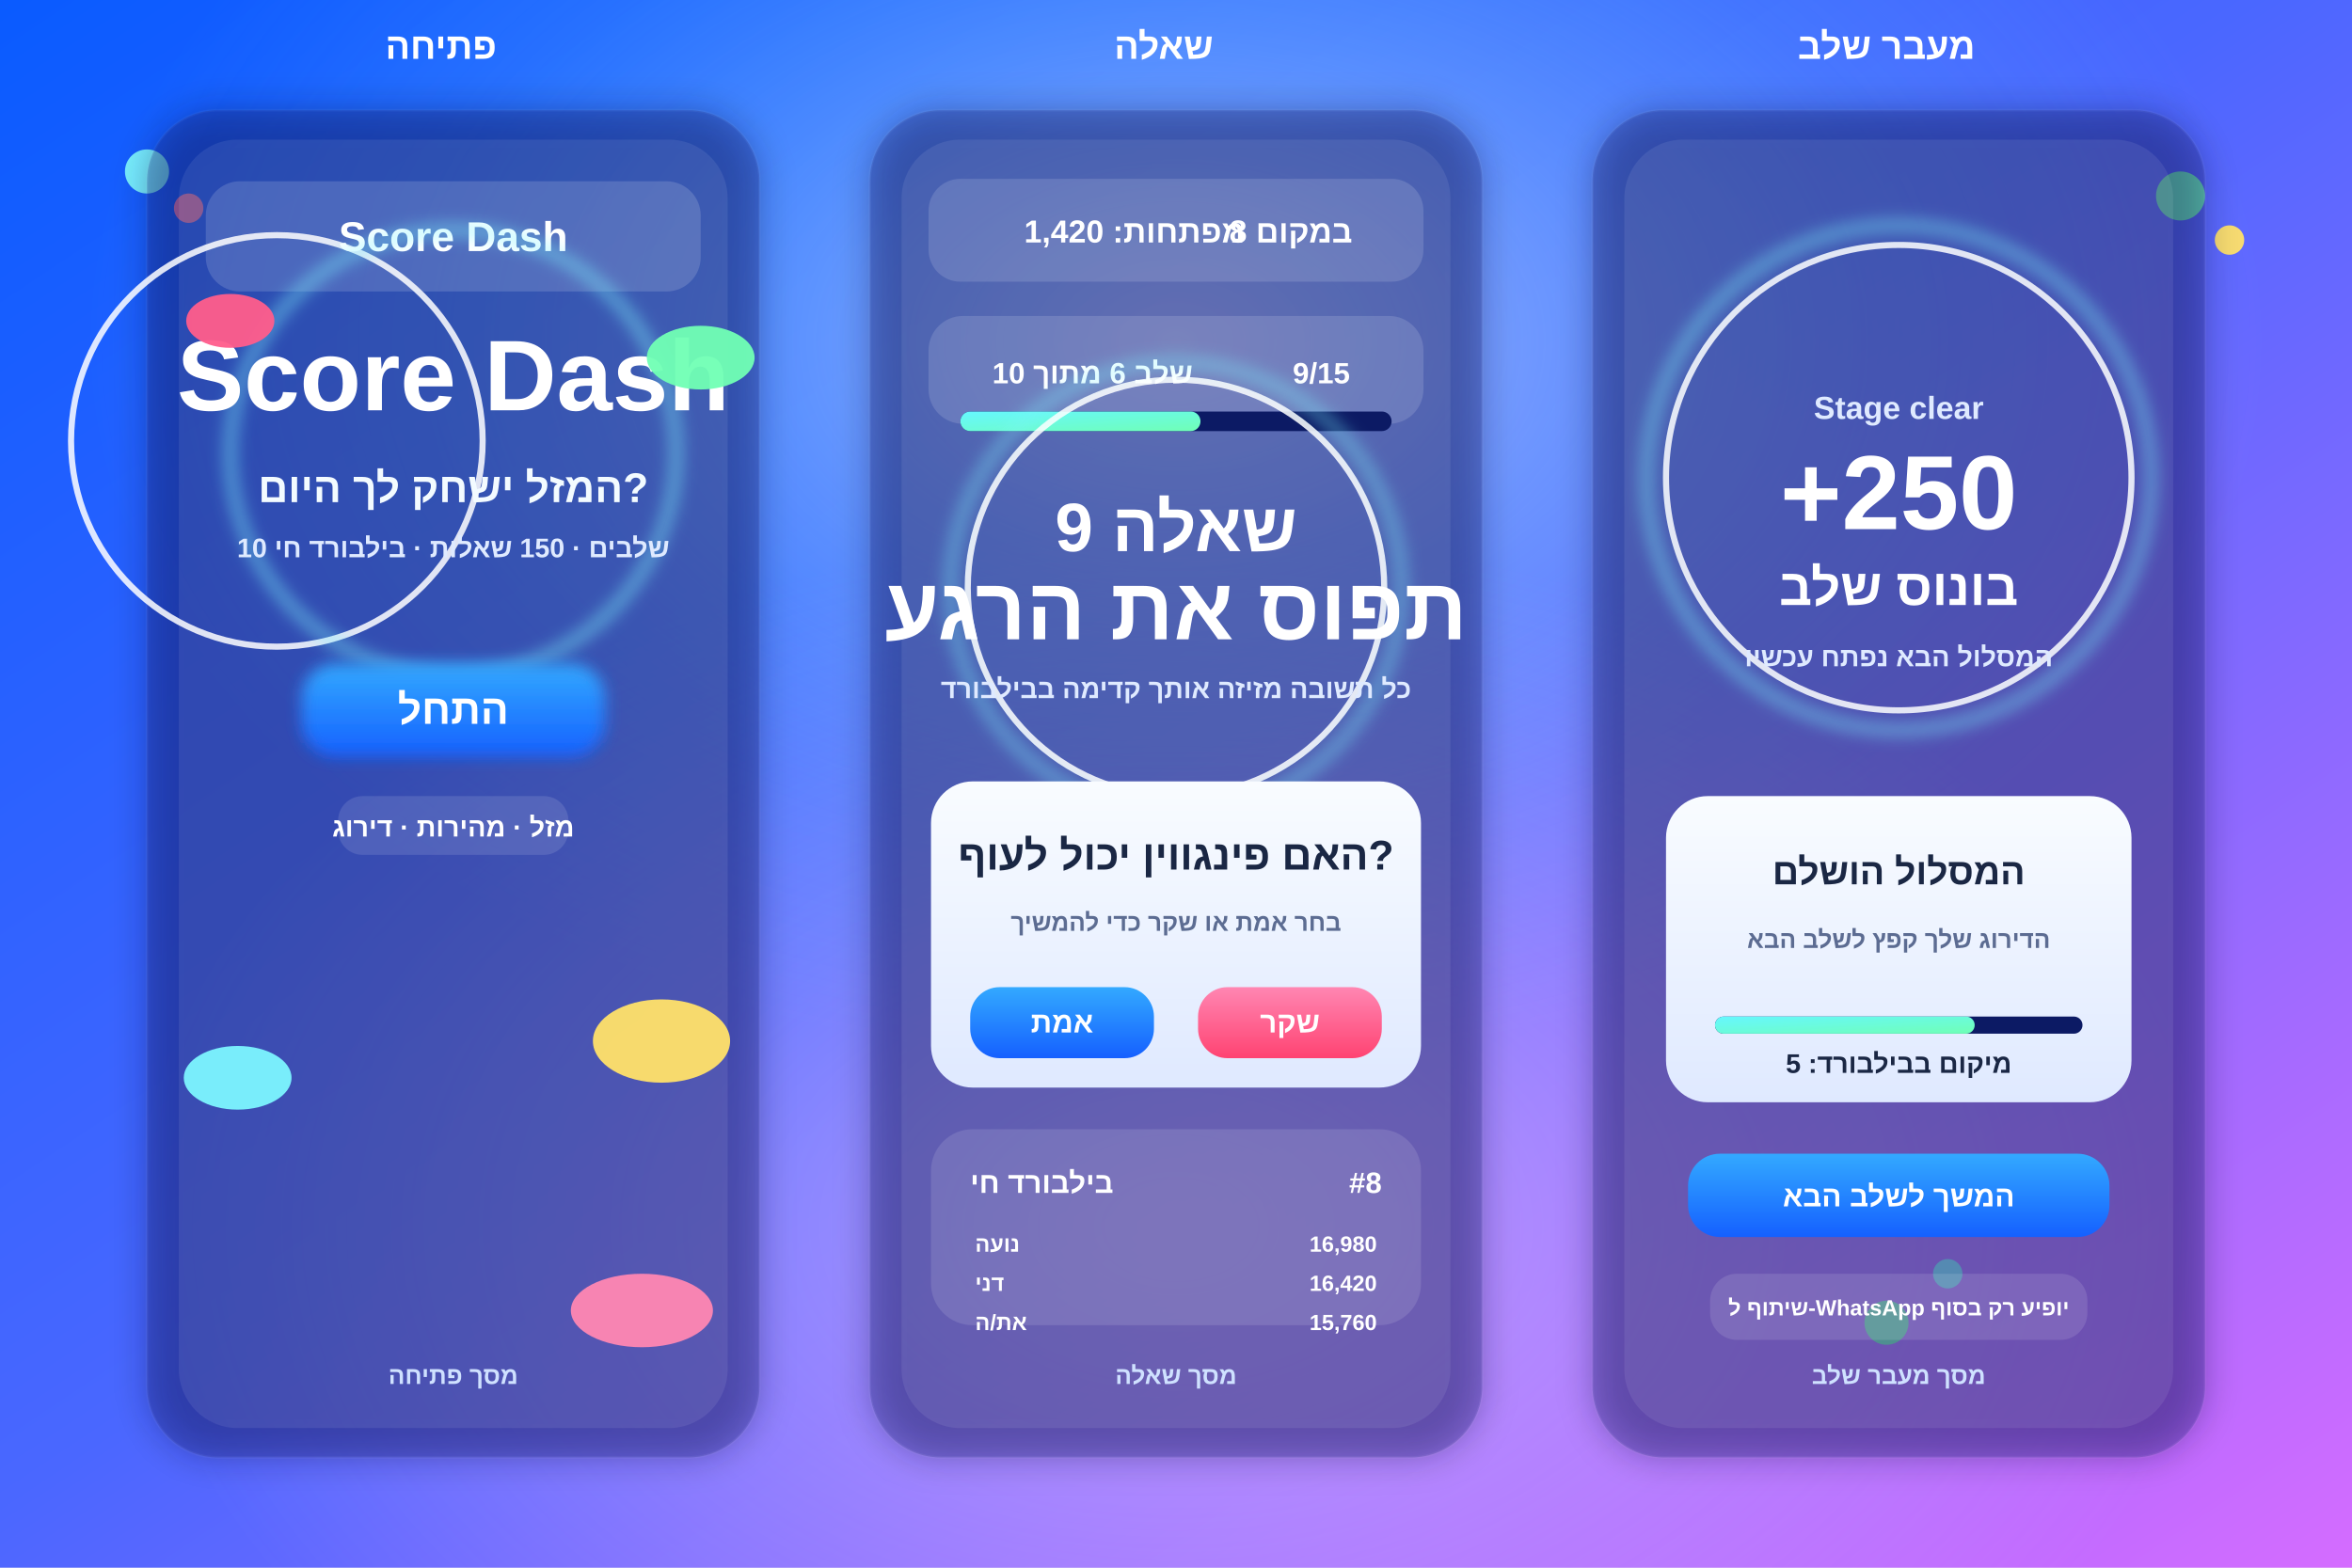
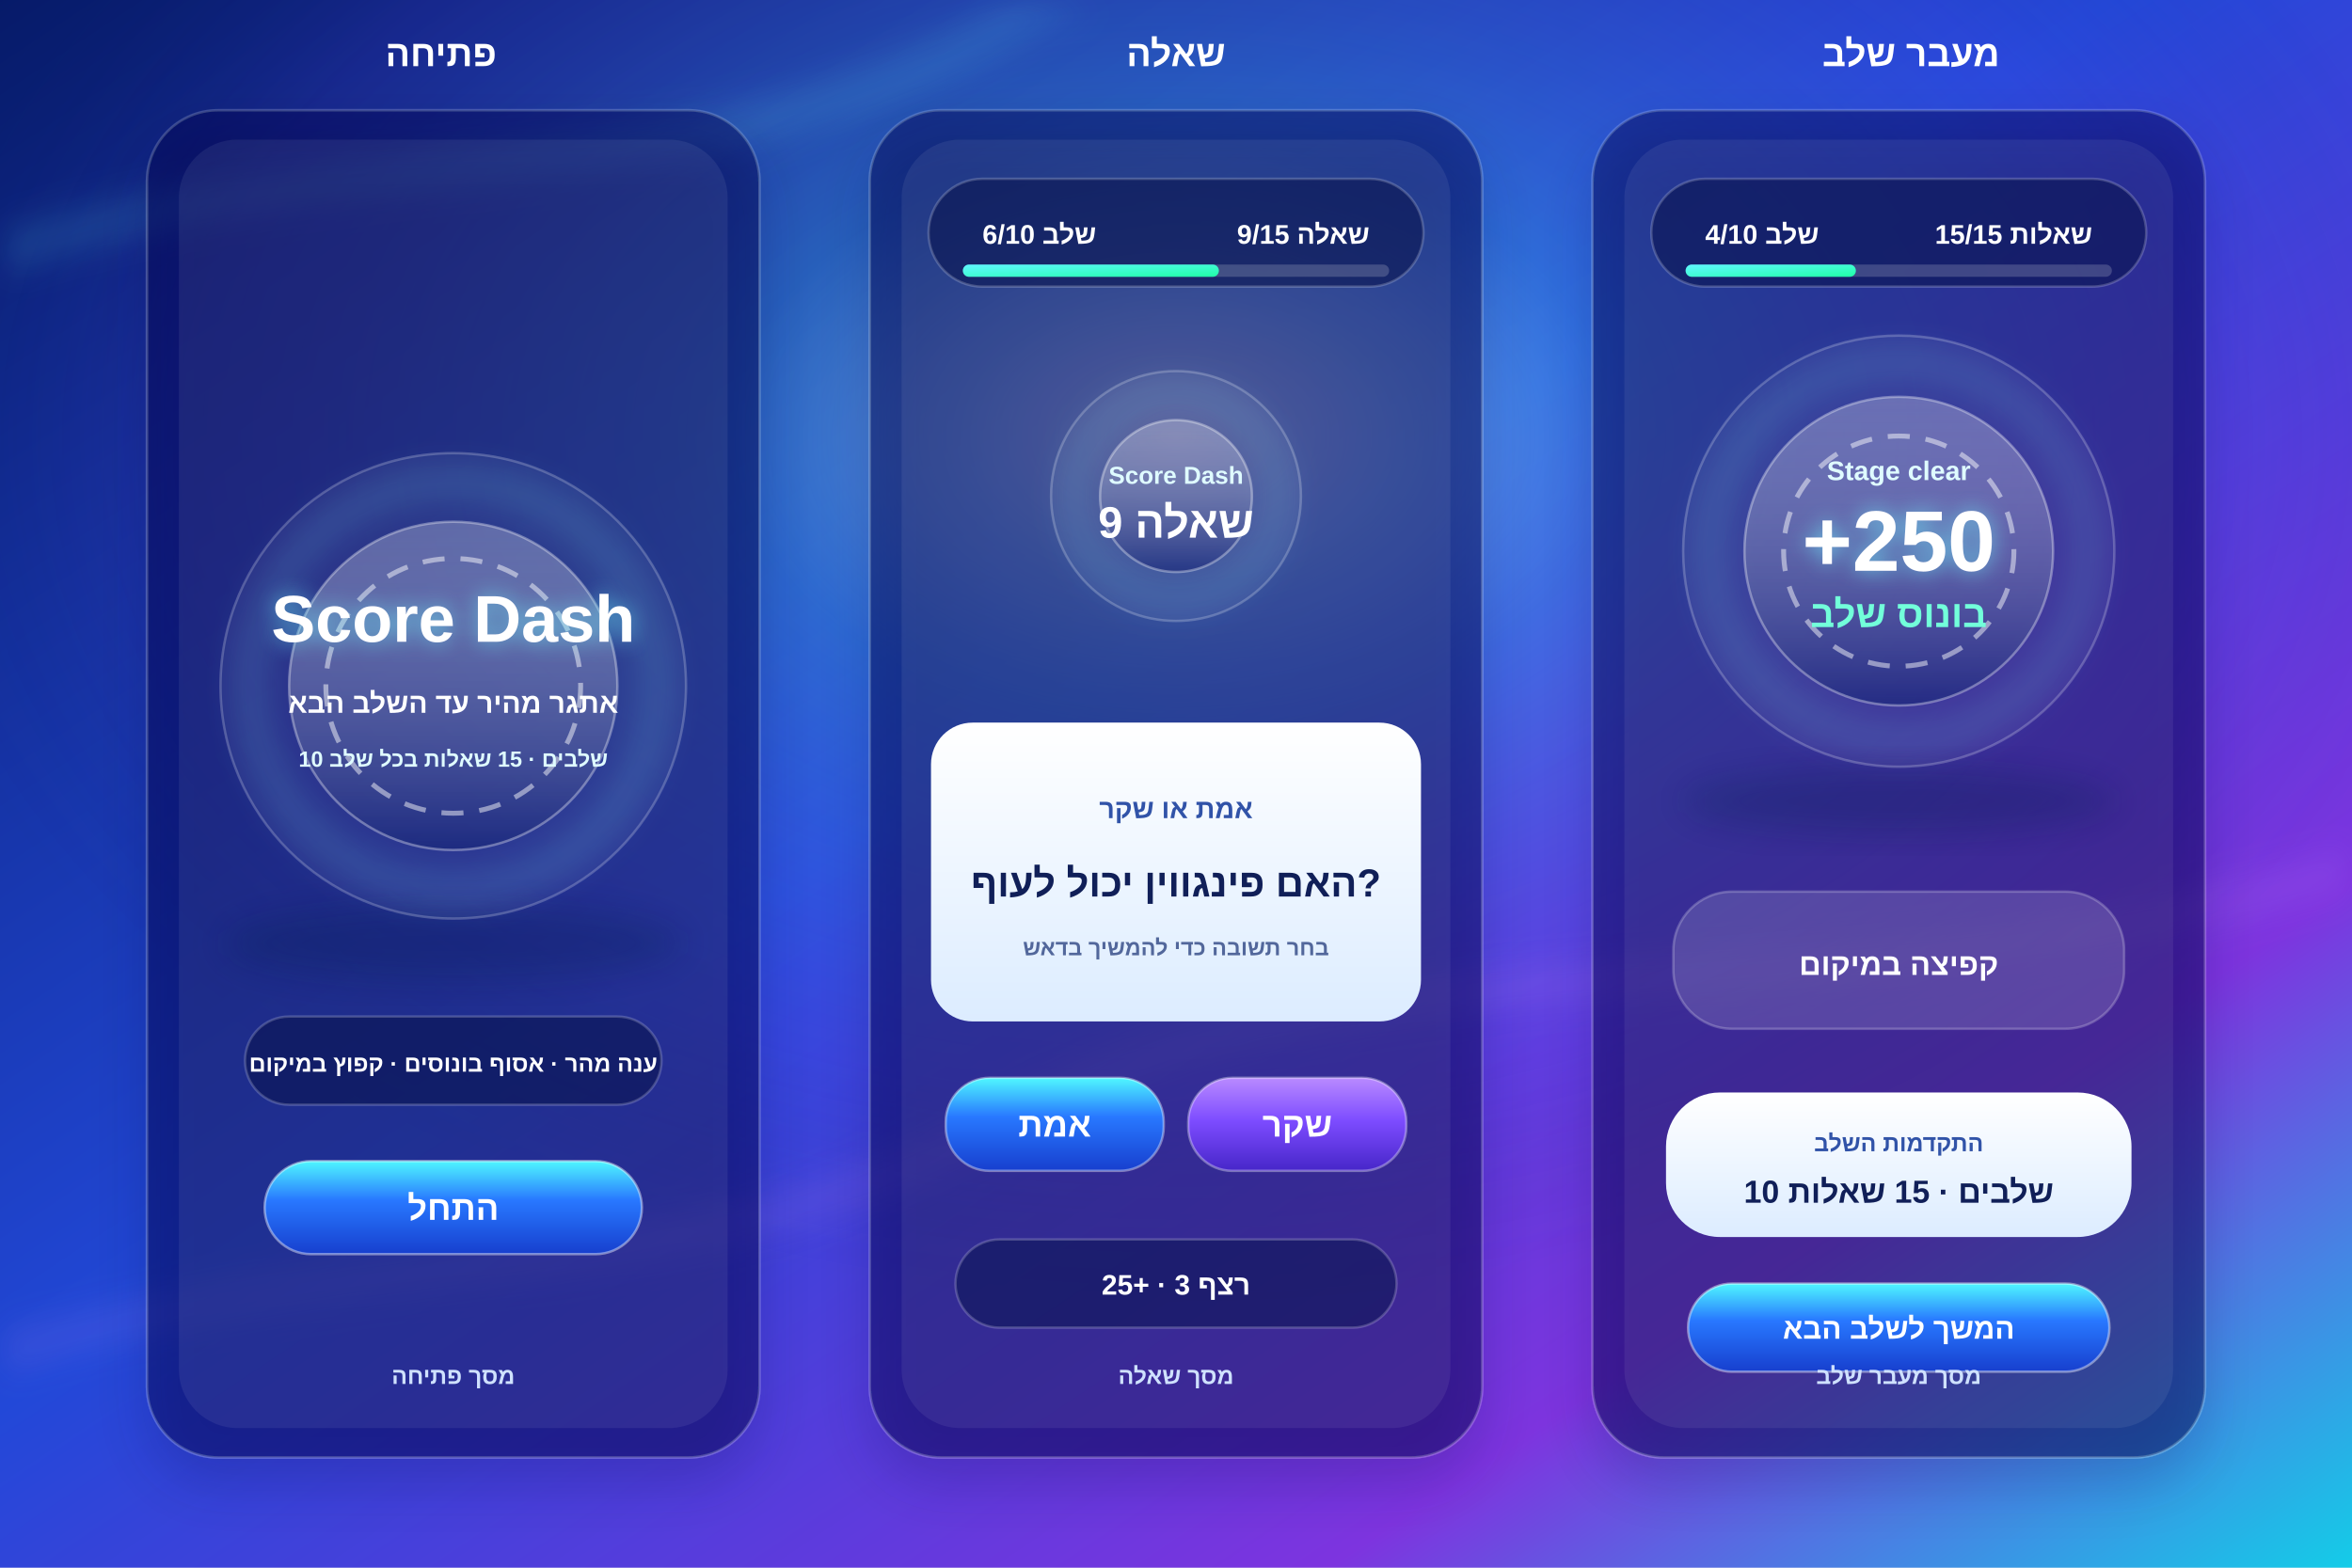
- <svg xmlns="http://www.w3.org/2000/svg" width="1920" height="1280" viewBox="0 0 1920 1280">
+ <svg xmlns="http://www.w3.org/2000/svg" width="1920" height="1280" viewBox="0 0 1920 1280" role="img" aria-label="Score Dash three screen mockup board">
  <defs>
    <linearGradient id="bg" x1="0" y1="0" x2="1" y2="1">
-       <stop offset="0%" stop-color="#095bff" />
-       <stop offset="48%" stop-color="#4a67ff" />
-       <stop offset="100%" stop-color="#d66cff" />
+       <stop offset="0%" stop-color="#061a68" />
+       <stop offset="45%" stop-color="#2248d8" />
+       <stop offset="78%" stop-color="#7d34df" />
+       <stop offset="100%" stop-color="#12cfe8" />
    </linearGradient>
-     <radialGradient id="glowTop" cx="50%" cy="22%" r="46%">
-       <stop offset="0%" stop-color="#ffffff" stop-opacity="0.52" />
-       <stop offset="70%" stop-color="#7cf4ff" stop-opacity="0.12" />
-       <stop offset="100%" stop-color="#7cf4ff" stop-opacity="0" />
+     <radialGradient id="glow" cx="50%" cy="28%" r="55%">
+       <stop offset="0%" stop-color="#ffffff" stop-opacity="0.58" />
+       <stop offset="34%" stop-color="#64f5ff" stop-opacity="0.22" />
+       <stop offset="76%" stop-color="#784cff" stop-opacity="0.1" />
+       <stop offset="100%" stop-color="#081451" stop-opacity="0" />
    </radialGradient>
-     <radialGradient id="glowBottom" cx="50%" cy="78%" r="44%">
-       <stop offset="0%" stop-color="#ffd3ff" stop-opacity="0.45" />
-       <stop offset="100%" stop-color="#ffd3ff" stop-opacity="0" />
-     </radialGradient>
+     <linearGradient id="glass" x1="0" y1="0" x2="0" y2="1">
+       <stop offset="0%" stop-color="#ffffff" stop-opacity="0.25" />
+       <stop offset="100%" stop-color="#132275" stop-opacity="0.62" />
+     </linearGradient>
    <linearGradient id="panel" x1="0" y1="0" x2="0" y2="1">
-       <stop offset="0%" stop-color="#f9fcff" />
-       <stop offset="100%" stop-color="#dfe9ff" />
+       <stop offset="0%" stop-color="#ffffff" />
+       <stop offset="100%" stop-color="#dcecff" />
    </linearGradient>
-     <linearGradient id="panelDark" x1="0" y1="0" x2="1" y2="1">
-       <stop offset="0%" stop-color="#2b35d7" />
-       <stop offset="100%" stop-color="#182266" />
+     <linearGradient id="aqua" x1="0" y1="0" x2="1" y2="1">
+       <stop offset="0%" stop-color="#60f7ff" />
+       <stop offset="100%" stop-color="#20ffa7" />
    </linearGradient>
-     <linearGradient id="btnBlue" x1="0" y1="0" x2="0" y2="1">
-       <stop offset="0%" stop-color="#33a9ff" />
-       <stop offset="100%" stop-color="#1560ff" />
+     <linearGradient id="button" x1="0" y1="0" x2="0" y2="1">
+       <stop offset="0%" stop-color="#4ff7ff" />
+       <stop offset="42%" stop-color="#2878ff" />
+       <stop offset="100%" stop-color="#173fce" />
    </linearGradient>
-     <linearGradient id="btnPink" x1="0" y1="0" x2="0" y2="1">
-       <stop offset="0%" stop-color="#ff86b2" />
-       <stop offset="100%" stop-color="#ff4372" />
+     <linearGradient id="violetButton" x1="0" y1="0" x2="0" y2="1">
+       <stop offset="0%" stop-color="#b98aff" />
+       <stop offset="46%" stop-color="#7d4cff" />
+       <stop offset="100%" stop-color="#4726c9" />
    </linearGradient>
-     <linearGradient id="good" x1="0" y1="0" x2="1" y2="1">
-       <stop offset="0%" stop-color="#66f7ff" />
-       <stop offset="100%" stop-color="#70ffb5" />
-     </linearGradient>
-     <filter id="shadow" x="-30%" y="-30%" width="160%" height="160%">
+     <filter id="blur14" x="-30%" y="-30%" width="160%" height="160%">
      <feGaussianBlur stdDeviation="14" />
    </filter>
-     <filter id="soft" x="-30%" y="-30%" width="160%" height="160%">
-       <feGaussianBlur stdDeviation="6" />
+     <filter id="shadow" x="-25%" y="-25%" width="150%" height="150%">
+       <feDropShadow dx="0" dy="22" stdDeviation="22" flood-color="#02104c" flood-opacity="0.44" />
+     </filter>
+     <filter id="textGlow" x="-40%" y="-40%" width="180%" height="180%">
+       <feDropShadow dx="0" dy="0" stdDeviation="8" flood-color="#72f8ff" flood-opacity="0.66" />
    </filter>
  </defs>
  <rect width="1920" height="1280" fill="url(#bg)" />
-   <rect width="1920" height="1280" fill="url(#glowTop)" />
-   <rect width="1920" height="1280" fill="url(#glowBottom)" />
-   <g opacity="0.95">
-     <circle cx="120" cy="140" r="18" fill="#7cf4ff" />
-     <circle cx="154" cy="170" r="12" fill="#ff86b2" />
-     <circle cx="1780" cy="160" r="20" fill="#70ffb5" />
-     <circle cx="1820" cy="196" r="12" fill="#ffe16a" />
-     <circle cx="1540" cy="1080" r="18" fill="#70ffb5" />
-     <circle cx="1590" cy="1040" r="12" fill="#7cf4ff" />
-   </g>
-   <g font-family="Arial, sans-serif" font-weight="700" fill="#ffffff" text-anchor="middle">
+   <rect width="1920" height="1280" fill="url(#glow)" />
+   <path d="M-130 260 C220 88 540 186 830 16 C1150 -170 1580 22 2050 -148" fill="none" stroke="#66f7ff" stroke-width="30" stroke-linecap="round" opacity="0.14" filter="url(#blur14)" />
+   <path d="M-170 1168 C250 986 512 1082 820 916 C1168 728 1514 868 2040 668" fill="none" stroke="#c78cff" stroke-width="28" stroke-linecap="round" opacity="0.14" filter="url(#blur14)" />
+   <g font-family="'Rubik', 'Fredoka', Arial, sans-serif" font-weight="800" fill="#ffffff" text-anchor="middle">
+     <text x="360" y="54" font-size="30">פתיחה</text>
+     <text x="960" y="54" font-size="30">שאלה</text>
+     <text x="1560" y="54" font-size="30">מעבר שלב</text>
    <g transform="translate(120 90)">
-       <rect x="0" y="0" width="500" height="1100" rx="58" fill="rgba(8,15,58,0.32)" filter="url(#shadow)" />
-       <rect x="0" y="0" width="500" height="1100" rx="58" fill="#1c2477" opacity="0.28" stroke="rgba(255,255,255,0.14)" stroke-width="2" />
-       <rect x="26" y="24" width="448" height="1052" rx="48" fill="rgba(255,255,255,0.08)" />
-       <rect x="48" y="58" width="404" height="90" rx="28" fill="rgba(255,255,255,0.15)" />
-       <text x="250" y="115" font-size="34">Score Dash</text>
-       <circle cx="106" cy="270" r="168" fill="none" stroke="#ffffff" stroke-width="5" opacity="0.85" />
-       <circle cx="250" cy="280" r="182" fill="none" stroke="#7cf4ff" stroke-width="12" opacity="0.42" filter="url(#soft)" />
-       <text x="250" y="245" font-size="82" fill="#ffffff">Score Dash</text>
-       <text x="250" y="320" font-size="34" fill="#f3fbff" font-weight="600">המזל ישחק לך היום?</text>
-       <text x="250" y="365" font-size="22" fill="#dfeaff" font-weight="600">10 שלבים · 150 שאלות · בילבורד חי</text>
-       <rect x="126" y="452" width="248" height="76" rx="28" fill="url(#btnBlue)" filter="url(#soft)" />
-       <text x="250" y="501" font-size="34">התחל</text>
-       <rect x="156" y="560" width="188" height="48" rx="20" fill="rgba(255,255,255,0.12)" />
-       <text x="250" y="593" font-size="22" font-weight="600">מזל · מהירות · דירוג</text>
-       <g opacity="0.95">
-         <ellipse cx="68" cy="172" rx="36" ry="22" fill="#ff5c8c" />
-         <ellipse cx="452" cy="202" rx="44" ry="26" fill="#70ffb5" />
-         <ellipse cx="420" cy="760" rx="56" ry="34" fill="#ffe16a" />
-         <ellipse cx="74" cy="790" rx="44" ry="26" fill="#7cf4ff" />
-         <ellipse cx="404" cy="980" rx="58" ry="30" fill="#ff86b2" />
+       <rect width="500" height="1100" rx="58" fill="rgba(7,18,77,0.44)" stroke="rgba(255,255,255,0.18)" stroke-width="2" filter="url(#shadow)" />
+       <rect x="26" y="24" width="448" height="1052" rx="48" fill="rgba(255,255,255,0.07)" />
+       <g transform="translate(250 470)">
+         <ellipse cx="0" cy="210" rx="188" ry="32" fill="#03124d" opacity="0.24" filter="url(#blur14)" />
+         <circle r="190" fill="rgba(255,255,255,0.05)" stroke="rgba(255,255,255,0.22)" stroke-width="2" />
+         <circle r="166" fill="none" stroke="#7ff8ff" stroke-width="9" opacity="0.36" filter="url(#blur14)" />
+         <circle r="134" fill="url(#glass)" stroke="rgba(255,255,255,0.34)" stroke-width="2" />
+         <circle r="104" fill="none" stroke="rgba(255,255,255,0.48)" stroke-width="4" stroke-dasharray="18 13" />
+         <text y="-36" font-size="54" font-weight="1000" filter="url(#textGlow)">Score Dash</text>
+         <text y="22" font-size="23">אתגר מהיר עד השלב הבא</text>
+         <text y="66" font-size="18" fill="#dffbff">10 שלבים · 15 שאלות בכל שלב</text>
      </g>
-       <text x="250" y="1040" font-size="20" fill="#cfe1ff">מסך פתיחה</text>
+       <rect x="80" y="740" width="340" height="72" rx="36" fill="rgba(7,18,77,0.58)" stroke="rgba(255,255,255,0.2)" stroke-width="2" />
+       <text x="250" y="785" font-size="19">ענה מהר · אסוף בונוסים · קפוץ במיקום</text>
+       <rect x="96" y="858" width="308" height="76" rx="38" fill="url(#button)" stroke="rgba(255,255,255,0.42)" stroke-width="2" />
+       <text x="250" y="906" font-size="28">התחל</text>
+       <text x="250" y="1040" font-size="19" fill="#cfe1ff">מסך פתיחה</text>
    </g>
    <g transform="translate(710 90)">
-       <rect x="0" y="0" width="500" height="1100" rx="58" fill="rgba(8,15,58,0.32)" filter="url(#shadow)" />
-       <rect x="0" y="0" width="500" height="1100" rx="58" fill="#1c2477" opacity="0.28" stroke="rgba(255,255,255,0.14)" stroke-width="2" />
-       <rect x="26" y="24" width="448" height="1052" rx="48" fill="rgba(255,255,255,0.08)" />
-       <rect x="48" y="56" width="404" height="84" rx="26" fill="rgba(255,255,255,0.14)" />
-       <text x="126" y="108" font-size="26" text-anchor="start">מפתחות: 1,420</text>
-       <text x="394" y="108" font-size="26" text-anchor="end">במקום 8</text>
-       <rect x="48" y="168" width="404" height="88" rx="28" fill="rgba(255,255,255,0.14)" />
-       <text x="100" y="223" font-size="24" text-anchor="start">שלב 6 מתוך 10</text>
-       <text x="392" y="223" font-size="24" text-anchor="end">9/15</text>
-       <rect x="74" y="246" width="352" height="16" rx="8" fill="#0c1a64" />
-       <rect x="74" y="246" width="196" height="16" rx="8" fill="url(#good)" />
-       <circle cx="250" cy="390" r="170" fill="none" stroke="#ffffff" stroke-width="5" opacity="0.86" />
-       <circle cx="250" cy="390" r="184" fill="none" stroke="#7cf4ff" stroke-width="12" opacity="0.35" filter="url(#soft)" />
-       <text x="250" y="360" font-size="56">שאלה 9</text>
-       <text x="250" y="432" font-size="72">תפוס את הרגע</text>
-       <text x="250" y="480" font-size="22" fill="#dfeaff">כל תשובה מזיזה אותך קדימה בבילבורד</text>
-       <rect x="50" y="548" width="400" height="250" rx="34" fill="url(#panel)" />
-       <text x="250" y="620" font-size="34" fill="#1a2744">האם פינגווין יכול לעוף?</text>
-       <text x="250" y="670" font-size="20" fill="#5c6c92">בחר אמת או שקר כדי להמשיך</text>
-       <rect x="82" y="716" width="150" height="58" rx="24" fill="url(#btnBlue)" />
-       <text x="157" y="753" font-size="24">אמת</text>
-       <rect x="268" y="716" width="150" height="58" rx="24" fill="url(#btnPink)" />
-       <text x="343" y="753" font-size="24">שקר</text>
-       <rect x="50" y="832" width="400" height="160" rx="34" fill="rgba(255,255,255,0.12)" />
-       <text x="82" y="884" font-size="24" text-anchor="start">בילבורד חי</text>
-       <text x="418" y="884" font-size="24" text-anchor="end">#8</text>
-       <g font-size="18" font-weight="700" text-anchor="start" fill="#ffffff">
-         <text x="86" y="932">נועה</text>
-         <text x="414" y="932" text-anchor="end">16,980</text>
-         <text x="86" y="964">דני</text>
-         <text x="414" y="964" text-anchor="end">16,420</text>
-         <text x="86" y="996">את/ה</text>
-         <text x="414" y="996" text-anchor="end">15,760</text>
+       <rect width="500" height="1100" rx="58" fill="rgba(7,18,77,0.44)" stroke="rgba(255,255,255,0.18)" stroke-width="2" filter="url(#shadow)" />
+       <rect x="26" y="24" width="448" height="1052" rx="48" fill="rgba(255,255,255,0.07)" />
+       <rect x="48" y="56" width="404" height="88" rx="44" fill="rgba(7,18,77,0.58)" stroke="rgba(255,255,255,0.2)" stroke-width="2" />
+       <text x="92" y="109" font-size="22" text-anchor="start">שלב 6/10</text>
+       <text x="408" y="109" font-size="22" text-anchor="end">שאלה 9/15</text>
+       <rect x="76" y="126" width="348" height="10" rx="5" fill="rgba(255,255,255,0.18)" />
+       <rect x="76" y="126" width="209" height="10" rx="5" fill="url(#aqua)" />
+       <g transform="translate(250 315)">
+         <circle r="102" fill="rgba(255,255,255,0.05)" stroke="rgba(255,255,255,0.22)" stroke-width="2" />
+         <circle r="84" fill="none" stroke="#7ff8ff" stroke-width="7" opacity="0.36" filter="url(#blur14)" />
+         <circle r="62" fill="url(#glass)" stroke="rgba(255,255,255,0.34)" stroke-width="2" />
+         <text y="-10" font-size="20" fill="#dffbff">Score Dash</text>
+         <text y="34" font-size="36" font-weight="1000">שאלה 9</text>
      </g>
-       <text x="250" y="1040" font-size="20" fill="#cfe1ff">מסך שאלה</text>
+       <rect x="50" y="500" width="400" height="244" rx="34" fill="url(#panel)" />
+       <text x="250" y="578" font-size="22" fill="#3153a8">אמת או שקר</text>
+       <text x="250" y="642" font-size="32" fill="#101f58">האם פינגווין יכול לעוף?</text>
+       <text x="250" y="690" font-size="18" fill="#52679b">בחר תשובה כדי להמשיך בדאש</text>
+       <rect x="62" y="790" width="178" height="76" rx="36" fill="url(#button)" stroke="rgba(255,255,255,0.38)" stroke-width="2" />
+       <text x="151" y="838" font-size="28">אמת</text>
+       <rect x="260" y="790" width="178" height="76" rx="36" fill="url(#violetButton)" stroke="rgba(255,255,255,0.34)" stroke-width="2" />
+       <text x="349" y="838" font-size="28">שקר</text>
+       <rect x="70" y="922" width="360" height="72" rx="36" fill="rgba(7,18,77,0.52)" stroke="rgba(255,255,255,0.2)" stroke-width="2" />
+       <text x="250" y="967" font-size="23">רצף 3 · +25</text>
+       <text x="250" y="1040" font-size="19" fill="#cfe1ff">מסך שאלה</text>
    </g>
    <g transform="translate(1300 90)">
-       <rect x="0" y="0" width="500" height="1100" rx="58" fill="rgba(8,15,58,0.32)" filter="url(#shadow)" />
-       <rect x="0" y="0" width="500" height="1100" rx="58" fill="#1c2477" opacity="0.28" stroke="rgba(255,255,255,0.14)" stroke-width="2" />
-       <rect x="26" y="24" width="448" height="1052" rx="48" fill="rgba(255,255,255,0.08)" />
-       <circle cx="250" cy="300" r="190" fill="none" stroke="#ffffff" stroke-width="5" opacity="0.85" />
-       <circle cx="250" cy="300" r="206" fill="none" stroke="#7cf4ff" stroke-width="12" opacity="0.38" filter="url(#soft)" />
-       <text x="250" y="252" font-size="26" fill="#dfeaff">Stage clear</text>
-       <text x="250" y="342" font-size="86">+250</text>
-       <text x="250" y="404" font-size="42">בונוס שלב</text>
-       <text x="250" y="454" font-size="22" fill="#dfeaff">המסלול הבא נפתח עכשיו</text>
-       <rect x="60" y="560" width="380" height="250" rx="34" fill="url(#panel)" />
-       <text x="250" y="632" font-size="30" fill="#1a2744">המסלול הושלם</text>
-       <text x="250" y="684" font-size="20" fill="#5c6c92">הדירוג שלך קפץ לשלב הבא</text>
-       <rect x="100" y="740" width="300" height="14" rx="7" fill="#0c1a64" />
-       <rect x="100" y="740" width="212" height="14" rx="7" fill="url(#good)" />
-       <text x="250" y="786" font-size="22" fill="#1a2744">מיקום בבילבורד: 5</text>
-       <rect x="78" y="852" width="344" height="68" rx="26" fill="url(#btnBlue)" />
-       <text x="250" y="895" font-size="24">המשך לשלב הבא</text>
-       <rect x="96" y="950" width="308" height="54" rx="22" fill="rgba(255,255,255,0.12)" />
-       <text x="250" y="984" font-size="18">שיתוף ל-WhatsApp יופיע רק בסוף</text>
-       <text x="250" y="1040" font-size="20" fill="#cfe1ff">מסך מעבר שלב</text>
+       <rect width="500" height="1100" rx="58" fill="rgba(7,18,77,0.44)" stroke="rgba(255,255,255,0.18)" stroke-width="2" filter="url(#shadow)" />
+       <rect x="26" y="24" width="448" height="1052" rx="48" fill="rgba(255,255,255,0.07)" />
+       <rect x="48" y="56" width="404" height="88" rx="44" fill="rgba(7,18,77,0.58)" stroke="rgba(255,255,255,0.2)" stroke-width="2" />
+       <text x="92" y="109" font-size="22" text-anchor="start">שלב 4/10</text>
+       <text x="408" y="109" font-size="22" text-anchor="end">15/15 שאלות</text>
+       <rect x="76" y="126" width="348" height="10" rx="5" fill="rgba(255,255,255,0.18)" />
+       <rect x="76" y="126" width="139" height="10" rx="5" fill="url(#aqua)" />
+       <g transform="translate(250 360)">
+         <ellipse cx="0" cy="204" rx="178" ry="28" fill="#03124d" opacity="0.24" filter="url(#blur14)" />
+         <circle r="176" fill="rgba(255,255,255,0.05)" stroke="rgba(255,255,255,0.22)" stroke-width="2" />
+         <circle r="154" fill="none" stroke="#7ff8ff" stroke-width="8" opacity="0.36" filter="url(#blur14)" />
+         <circle r="126" fill="url(#glass)" stroke="rgba(255,255,255,0.34)" stroke-width="2" />
+         <circle r="94" fill="none" stroke="rgba(255,255,255,0.48)" stroke-width="4" stroke-dasharray="18 13" />
+         <text y="-58" font-size="22" fill="#dffbff">Stage clear</text>
+         <text y="16" font-size="70" font-weight="1000" filter="url(#textGlow)">+250</text>
+         <text y="62" font-size="31" fill="#72ffda">בונוס שלב</text>
+       </g>
+       <rect x="66" y="638" width="368" height="112" rx="48" fill="rgba(255,255,255,0.14)" stroke="rgba(255,255,255,0.22)" stroke-width="2" />
+       <text x="250" y="706" font-size="25">קפיצה במיקום</text>
+       <rect x="60" y="802" width="380" height="118" rx="44" fill="url(#panel)" />
+       <text x="250" y="850" font-size="19" fill="#3153a8">התקדמות השלב</text>
+       <text x="250" y="892" font-size="26" fill="#101f58">10 שלבים · 15 שאלות</text>
+       <rect x="78" y="958" width="344" height="72" rx="36" fill="url(#button)" stroke="rgba(255,255,255,0.42)" stroke-width="2" />
+       <text x="250" y="1003" font-size="24">המשך לשלב הבא</text>
+       <text x="250" y="1040" font-size="19" fill="#cfe1ff">מסך מעבר שלב</text>
    </g>
  </g>
-   <g font-family="Arial, sans-serif" fill="#ffffff" text-anchor="middle" font-weight="700">
-     <text x="360" y="48" font-size="30">פתיחה</text>
-     <text x="950" y="48" font-size="30">שאלה</text>
-     <text x="1540" y="48" font-size="30">מעבר שלב</text>
-   </g>
</svg>
